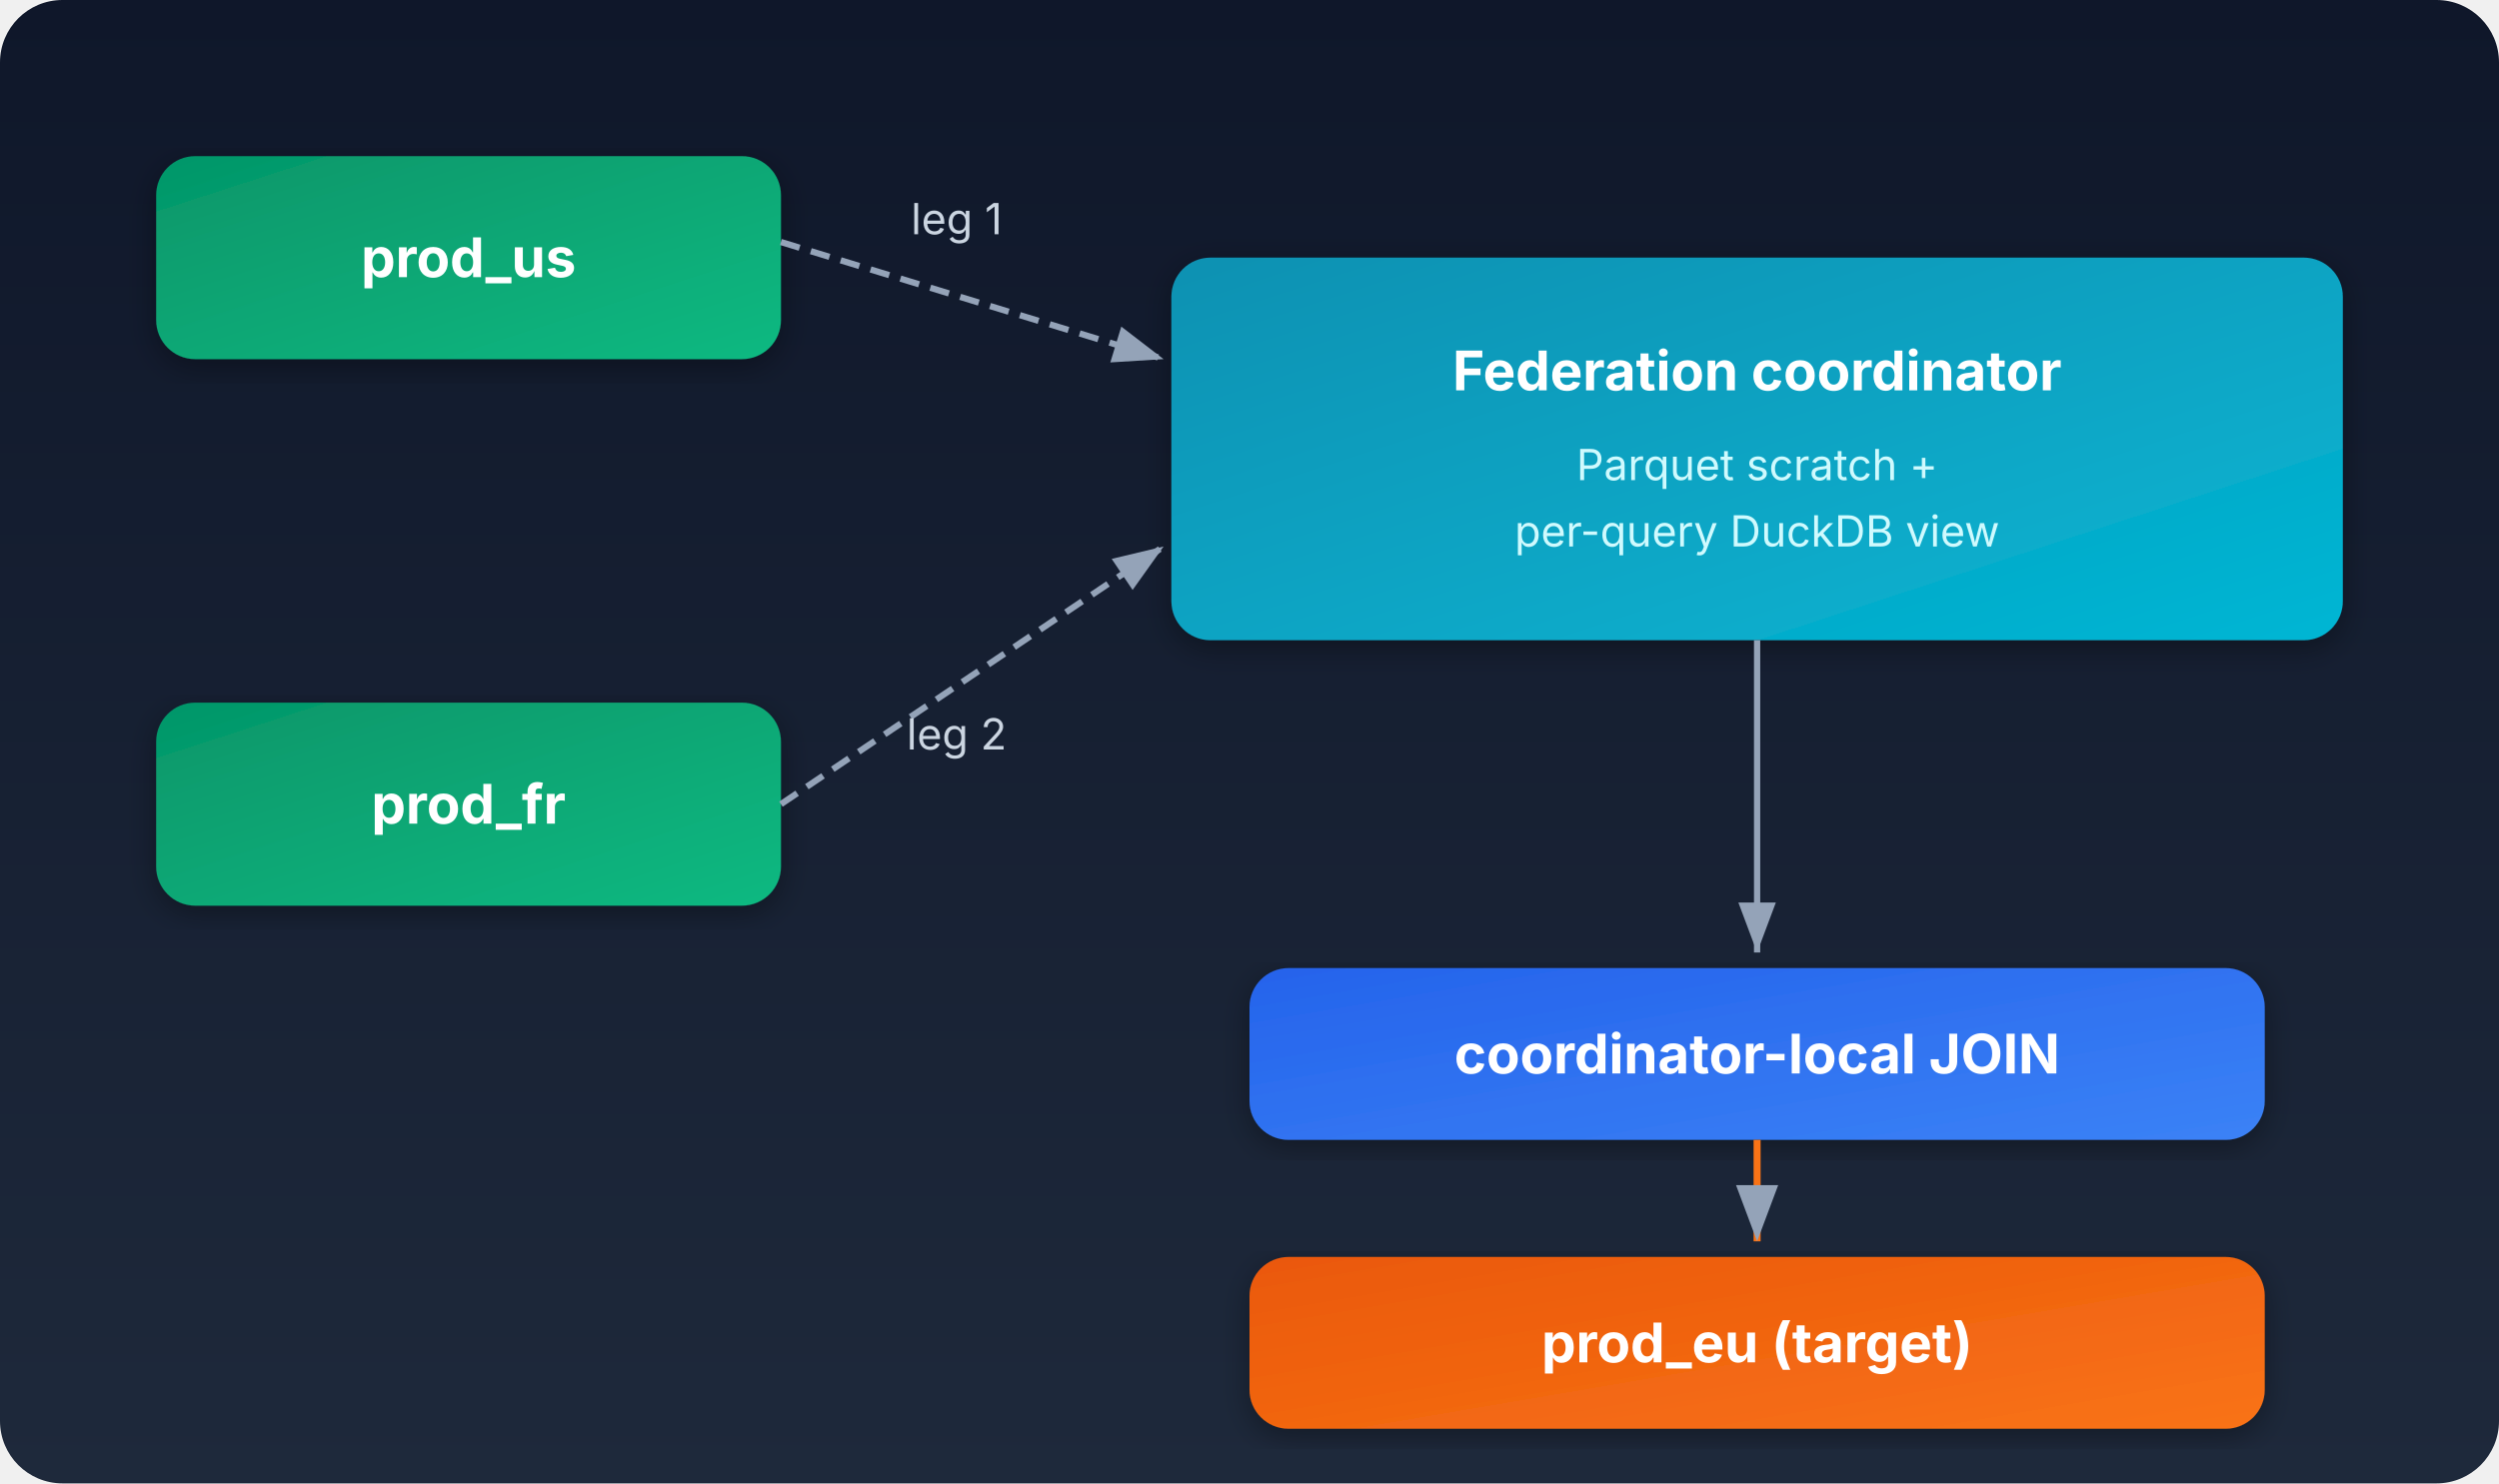
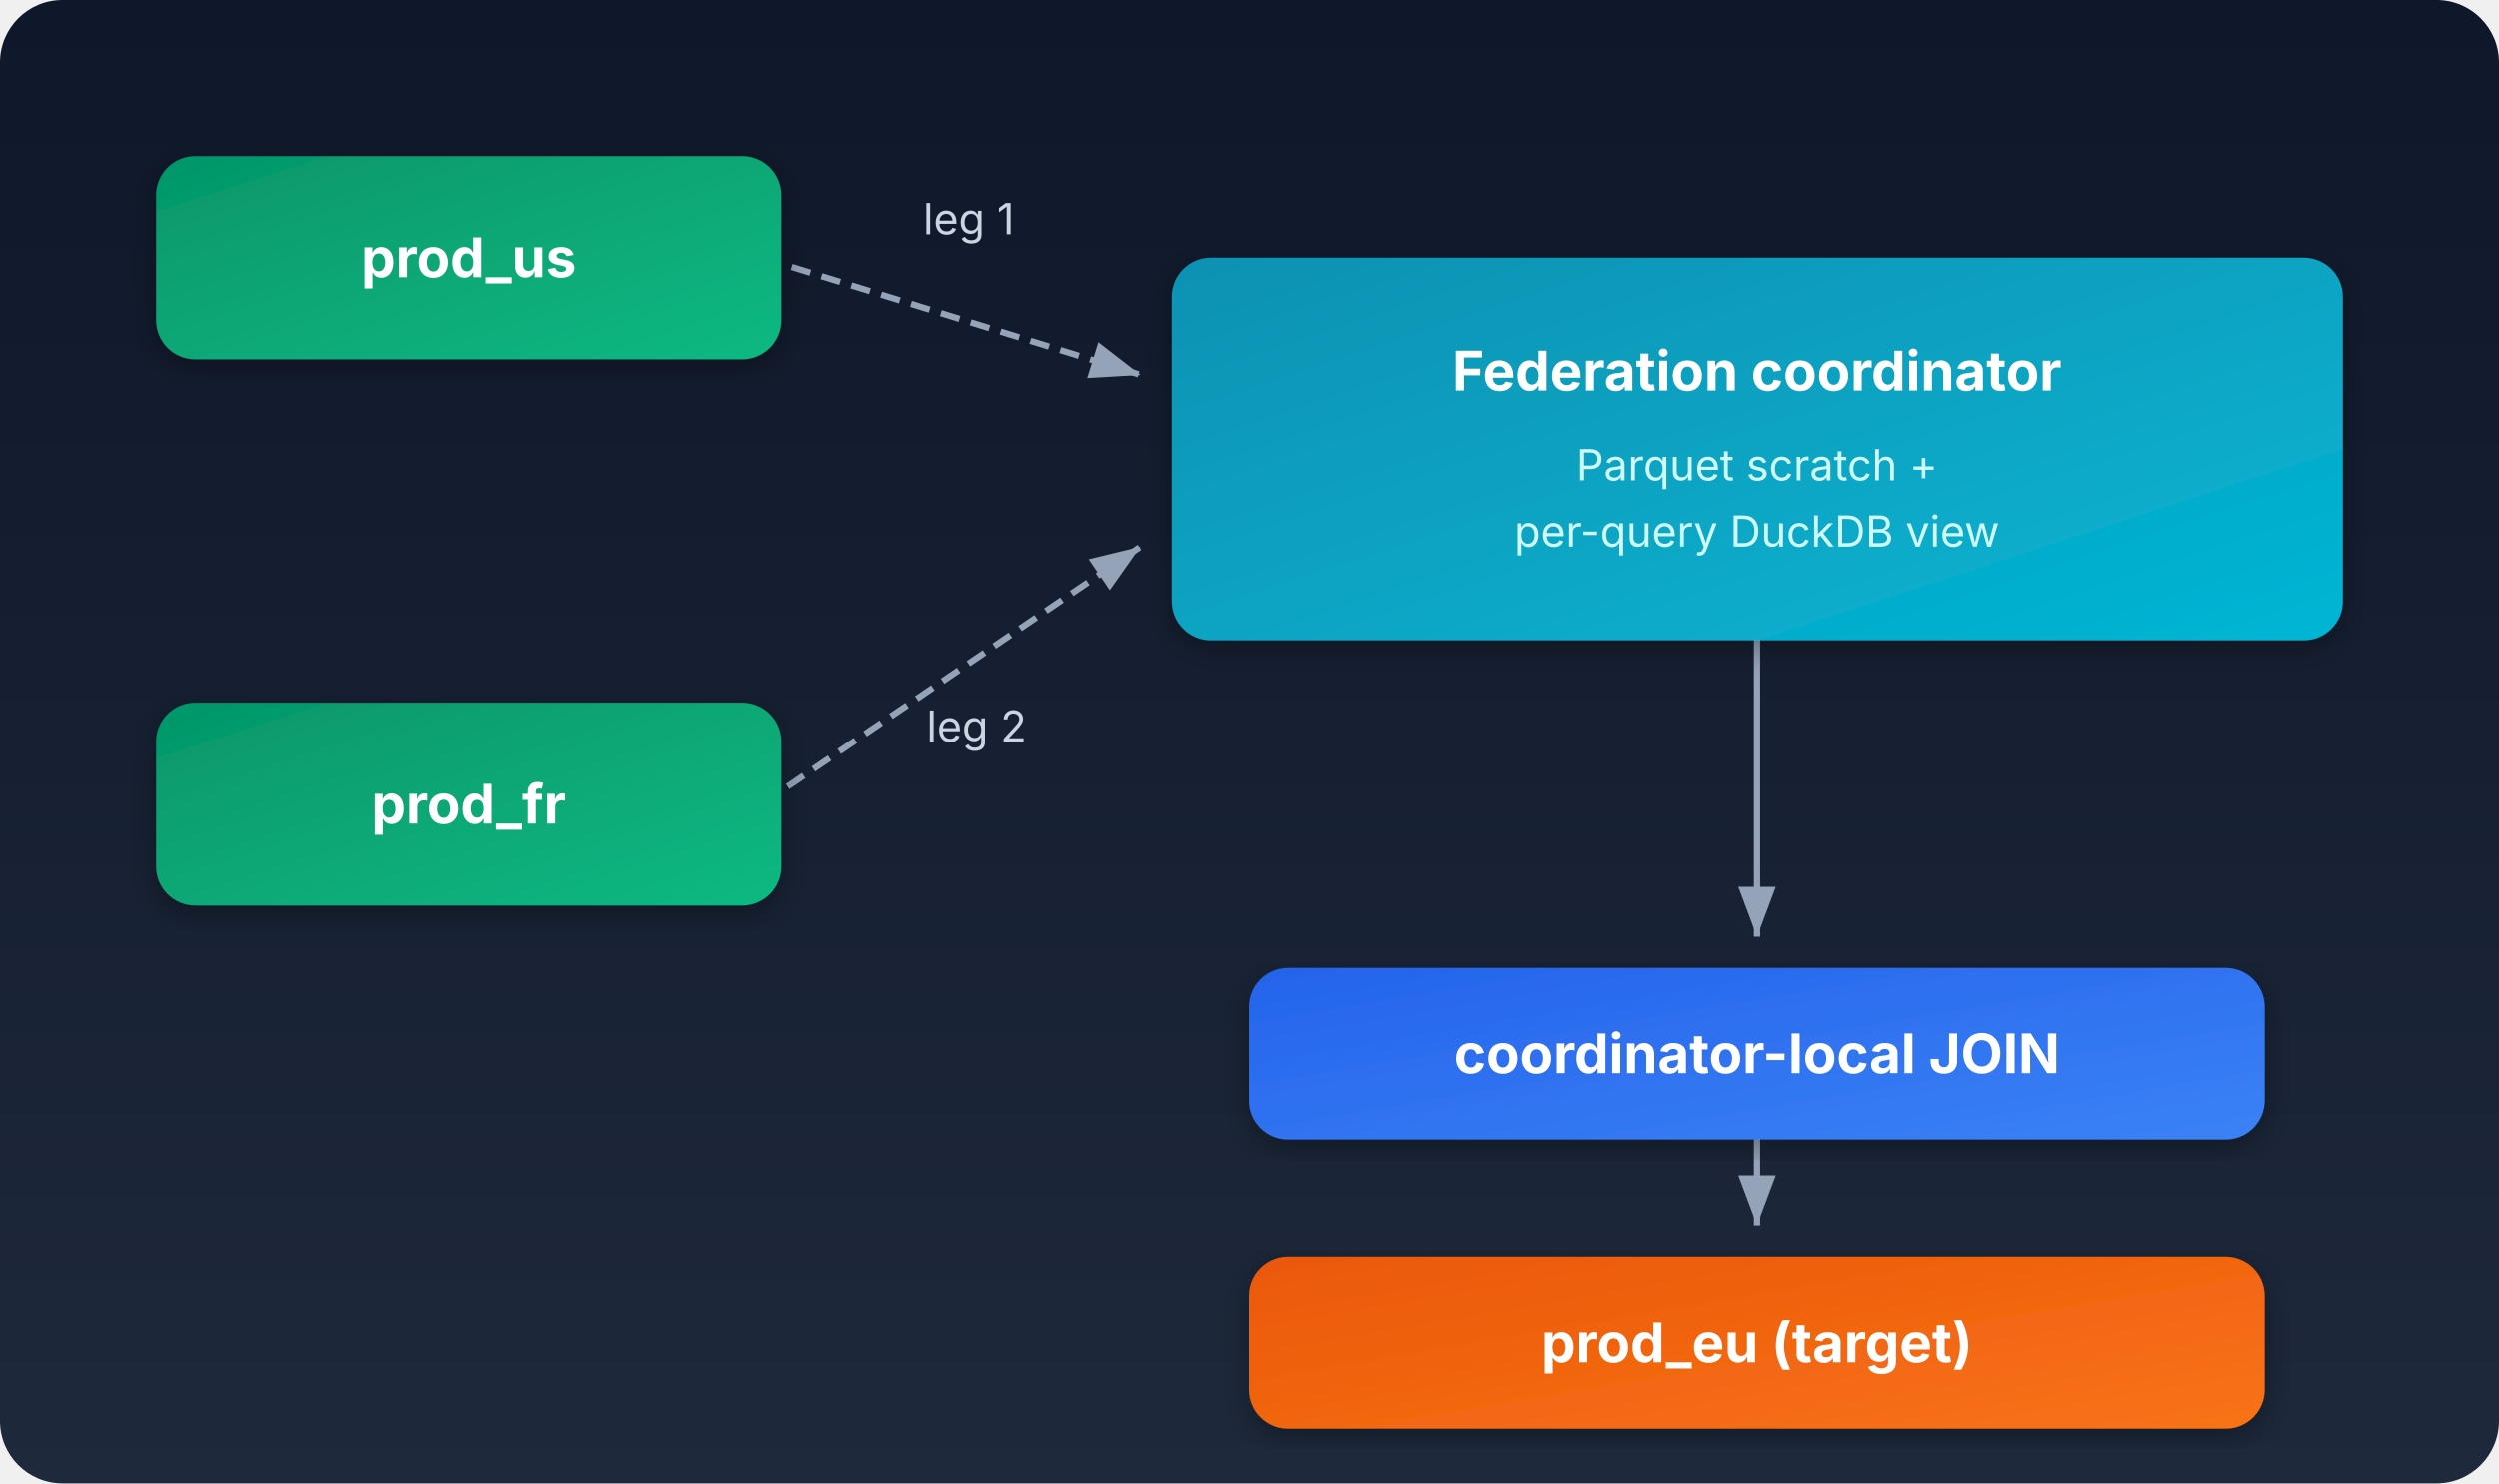
<svg xmlns="http://www.w3.org/2000/svg" width="640" height="380" viewBox="0 0 640 380" font-family="'Inter','Segoe UI',system-ui,sans-serif">
  <defs>
    <linearGradient id="bg" x1="0" y1="0" x2="0" y2="1">
      <stop offset="0%" stop-color="#0f172a" />
      <stop offset="100%" stop-color="#1e293b" />
    </linearGradient>
    <linearGradient id="coord" x1="0" y1="0" x2="1" y2="1">
      <stop offset="0%" stop-color="#0891b2" />
      <stop offset="100%" stop-color="#06b6d4" />
    </linearGradient>
    <linearGradient id="es" x1="0" y1="0" x2="1" y2="1">
      <stop offset="0%" stop-color="#059669" />
      <stop offset="100%" stop-color="#10b981" />
    </linearGradient>
    <linearGradient id="join" x1="0" y1="0" x2="1" y2="1">
      <stop offset="0%" stop-color="#2563eb" />
      <stop offset="100%" stop-color="#3b82f6" />
    </linearGradient>
    <linearGradient id="target" x1="0" y1="0" x2="1" y2="1">
      <stop offset="0%" stop-color="#ea580c" />
      <stop offset="100%" stop-color="#f97316" />
    </linearGradient>
    <filter id="shadow" x="-6%" y="-8%" width="112%" height="120%">
      <feDropShadow dx="0" dy="2" stdDeviation="4" flood-color="#000" flood-opacity="0.35" />
    </filter>
    <marker id="arrow" markerWidth="10" markerHeight="10" refX="8" refY="3" orient="auto">
      <path d="M0,0 L8,3 L0,6 Z" fill="#94a3b8" />
    </marker>
  </defs>
  <rect width="640" height="380" rx="16" fill="url(#bg)" />
+   <line x1="195" y1="66" x2="292" y2="96" stroke="#94a3b8" stroke-width="1.6" stroke-dasharray="5,3" marker-end="url(#arrow)" />
+   <line x1="195" y1="206" x2="292" y2="140" stroke="#94a3b8" stroke-width="1.6" stroke-dasharray="5,3" marker-end="url(#arrow)" />
+   <line x1="450" y1="160" x2="450" y2="240" stroke="#94a3b8" stroke-width="1.6" marker-end="url(#arrow)" />
+   <line x1="450" y1="288" x2="450" y2="314" stroke="#94a3b8" stroke-width="1.6" marker-end="url(#arrow)" />
  <rect x="40" y="40" width="160" height="52" rx="10" fill="url(#es)" filter="url(#shadow)" />
  <text x="120" y="71" font-size="14" font-weight="700" text-anchor="middle" fill="#fff">prod_us</text>
  <rect x="40" y="180" width="160" height="52" rx="10" fill="url(#es)" filter="url(#shadow)" />
  <text x="120" y="211" font-size="14" font-weight="700" text-anchor="middle" fill="#fff">prod_fr</text>
  <rect x="300" y="66" width="300" height="98" rx="10" fill="url(#coord)" filter="url(#shadow)" />
  <text x="450" y="100" font-size="14" font-weight="700" text-anchor="middle" fill="#fff">Federation coordinator</text>
  <text x="450" y="123" font-size="11" text-anchor="middle" fill="#cffafe">Parquet scratch +</text>
  <text x="450" y="140" font-size="11" text-anchor="middle" fill="#cffafe">per-query DuckDB view</text>
-   <line x1="200" y1="62" x2="298" y2="92" stroke="#94a3b8" stroke-width="1.6" stroke-dasharray="5,3" marker-end="url(#arrow)" />
-   <text x="245" y="60" font-size="11" text-anchor="middle" fill="#cbd5e1">leg 1</text>
-   <line x1="200" y1="206" x2="298" y2="140" stroke="#94a3b8" stroke-width="1.6" stroke-dasharray="5,3" marker-end="url(#arrow)" />
-   <text x="245" y="192" font-size="11" text-anchor="middle" fill="#cbd5e1">leg 2</text>
-   <line x1="450" y1="164" x2="450" y2="244" stroke="#94a3b8" stroke-width="1.6" marker-end="url(#arrow)" />
  <rect x="320" y="248" width="260" height="44" rx="10" fill="url(#join)" filter="url(#shadow)" />
  <text x="450" y="275" font-size="14" font-weight="700" text-anchor="middle" fill="#fff">coordinator-local JOIN</text>
-   <line x1="450" y1="292" x2="450" y2="318" stroke="#f97316" stroke-width="1.8" marker-end="url(#arrow)" />
  <rect x="320" y="322" width="260" height="44" rx="10" fill="url(#target)" filter="url(#shadow)" />
  <text x="450" y="349" font-size="14" font-weight="700" text-anchor="middle" fill="#fff">prod_eu (target)</text>
+   <text x="248" y="60" font-size="11" text-anchor="middle" fill="#cbd5e1">leg 1</text>
+   <text x="250" y="190" font-size="11" text-anchor="middle" fill="#cbd5e1">leg 2</text>
</svg>
